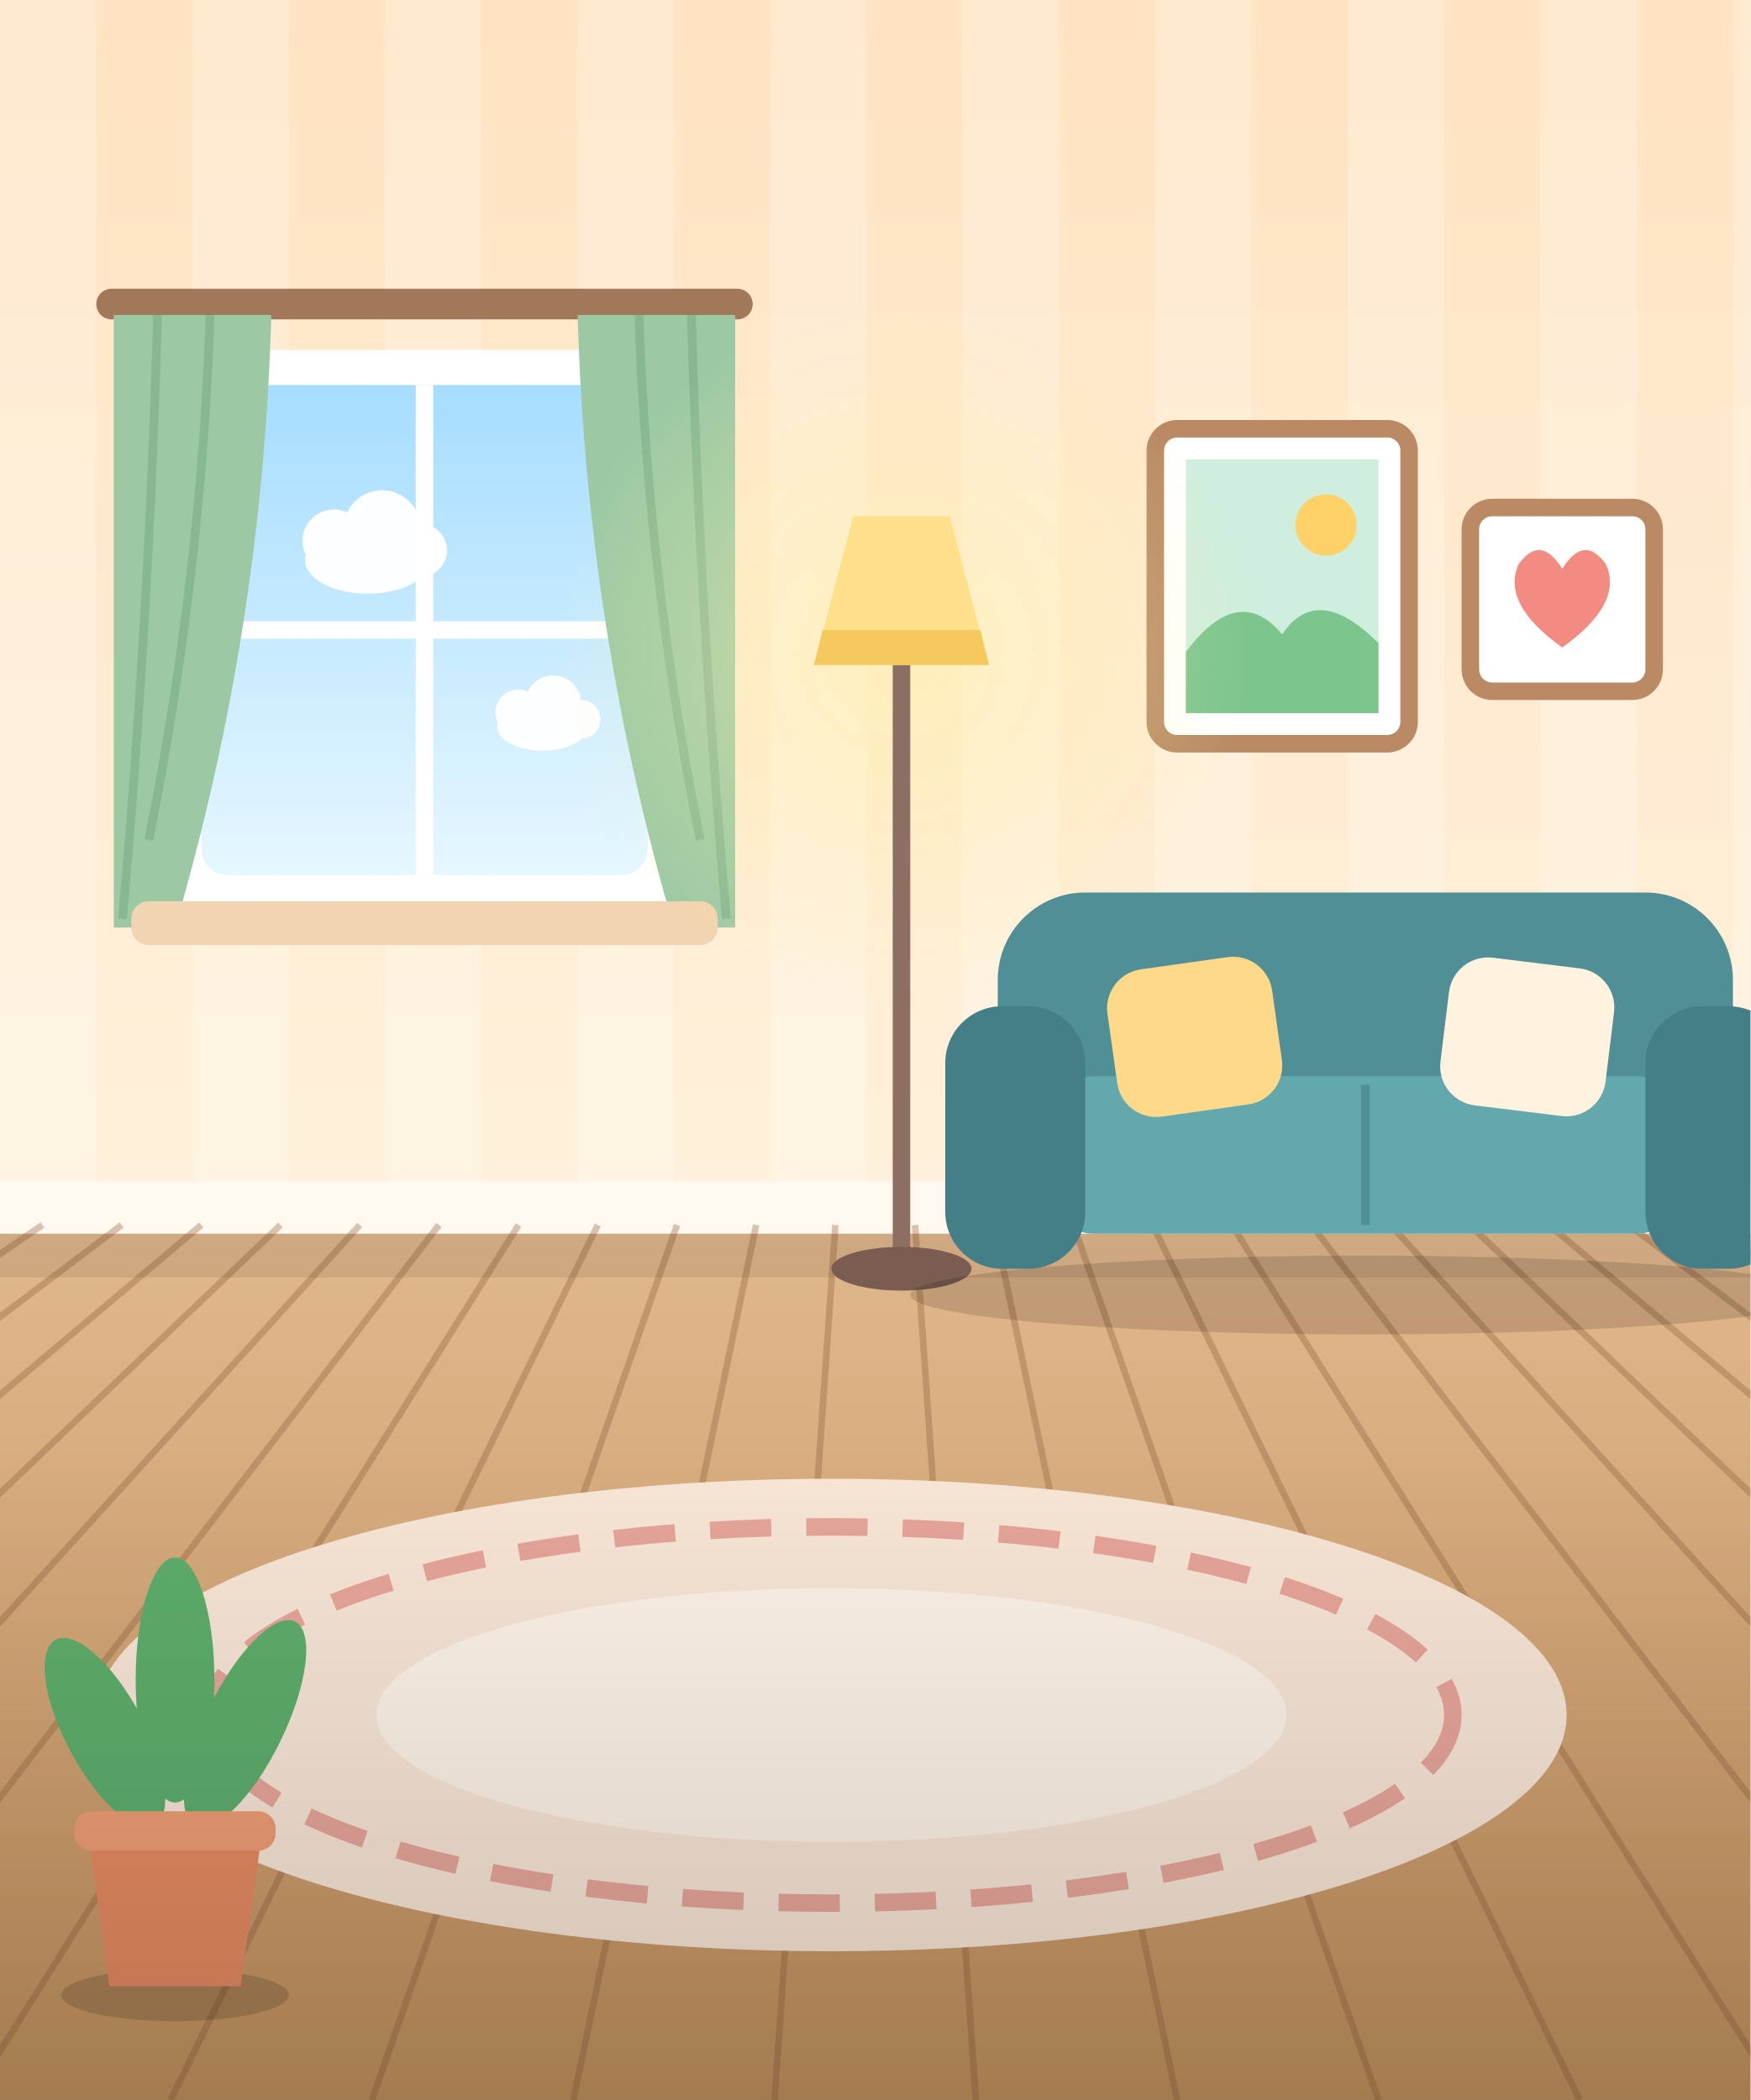
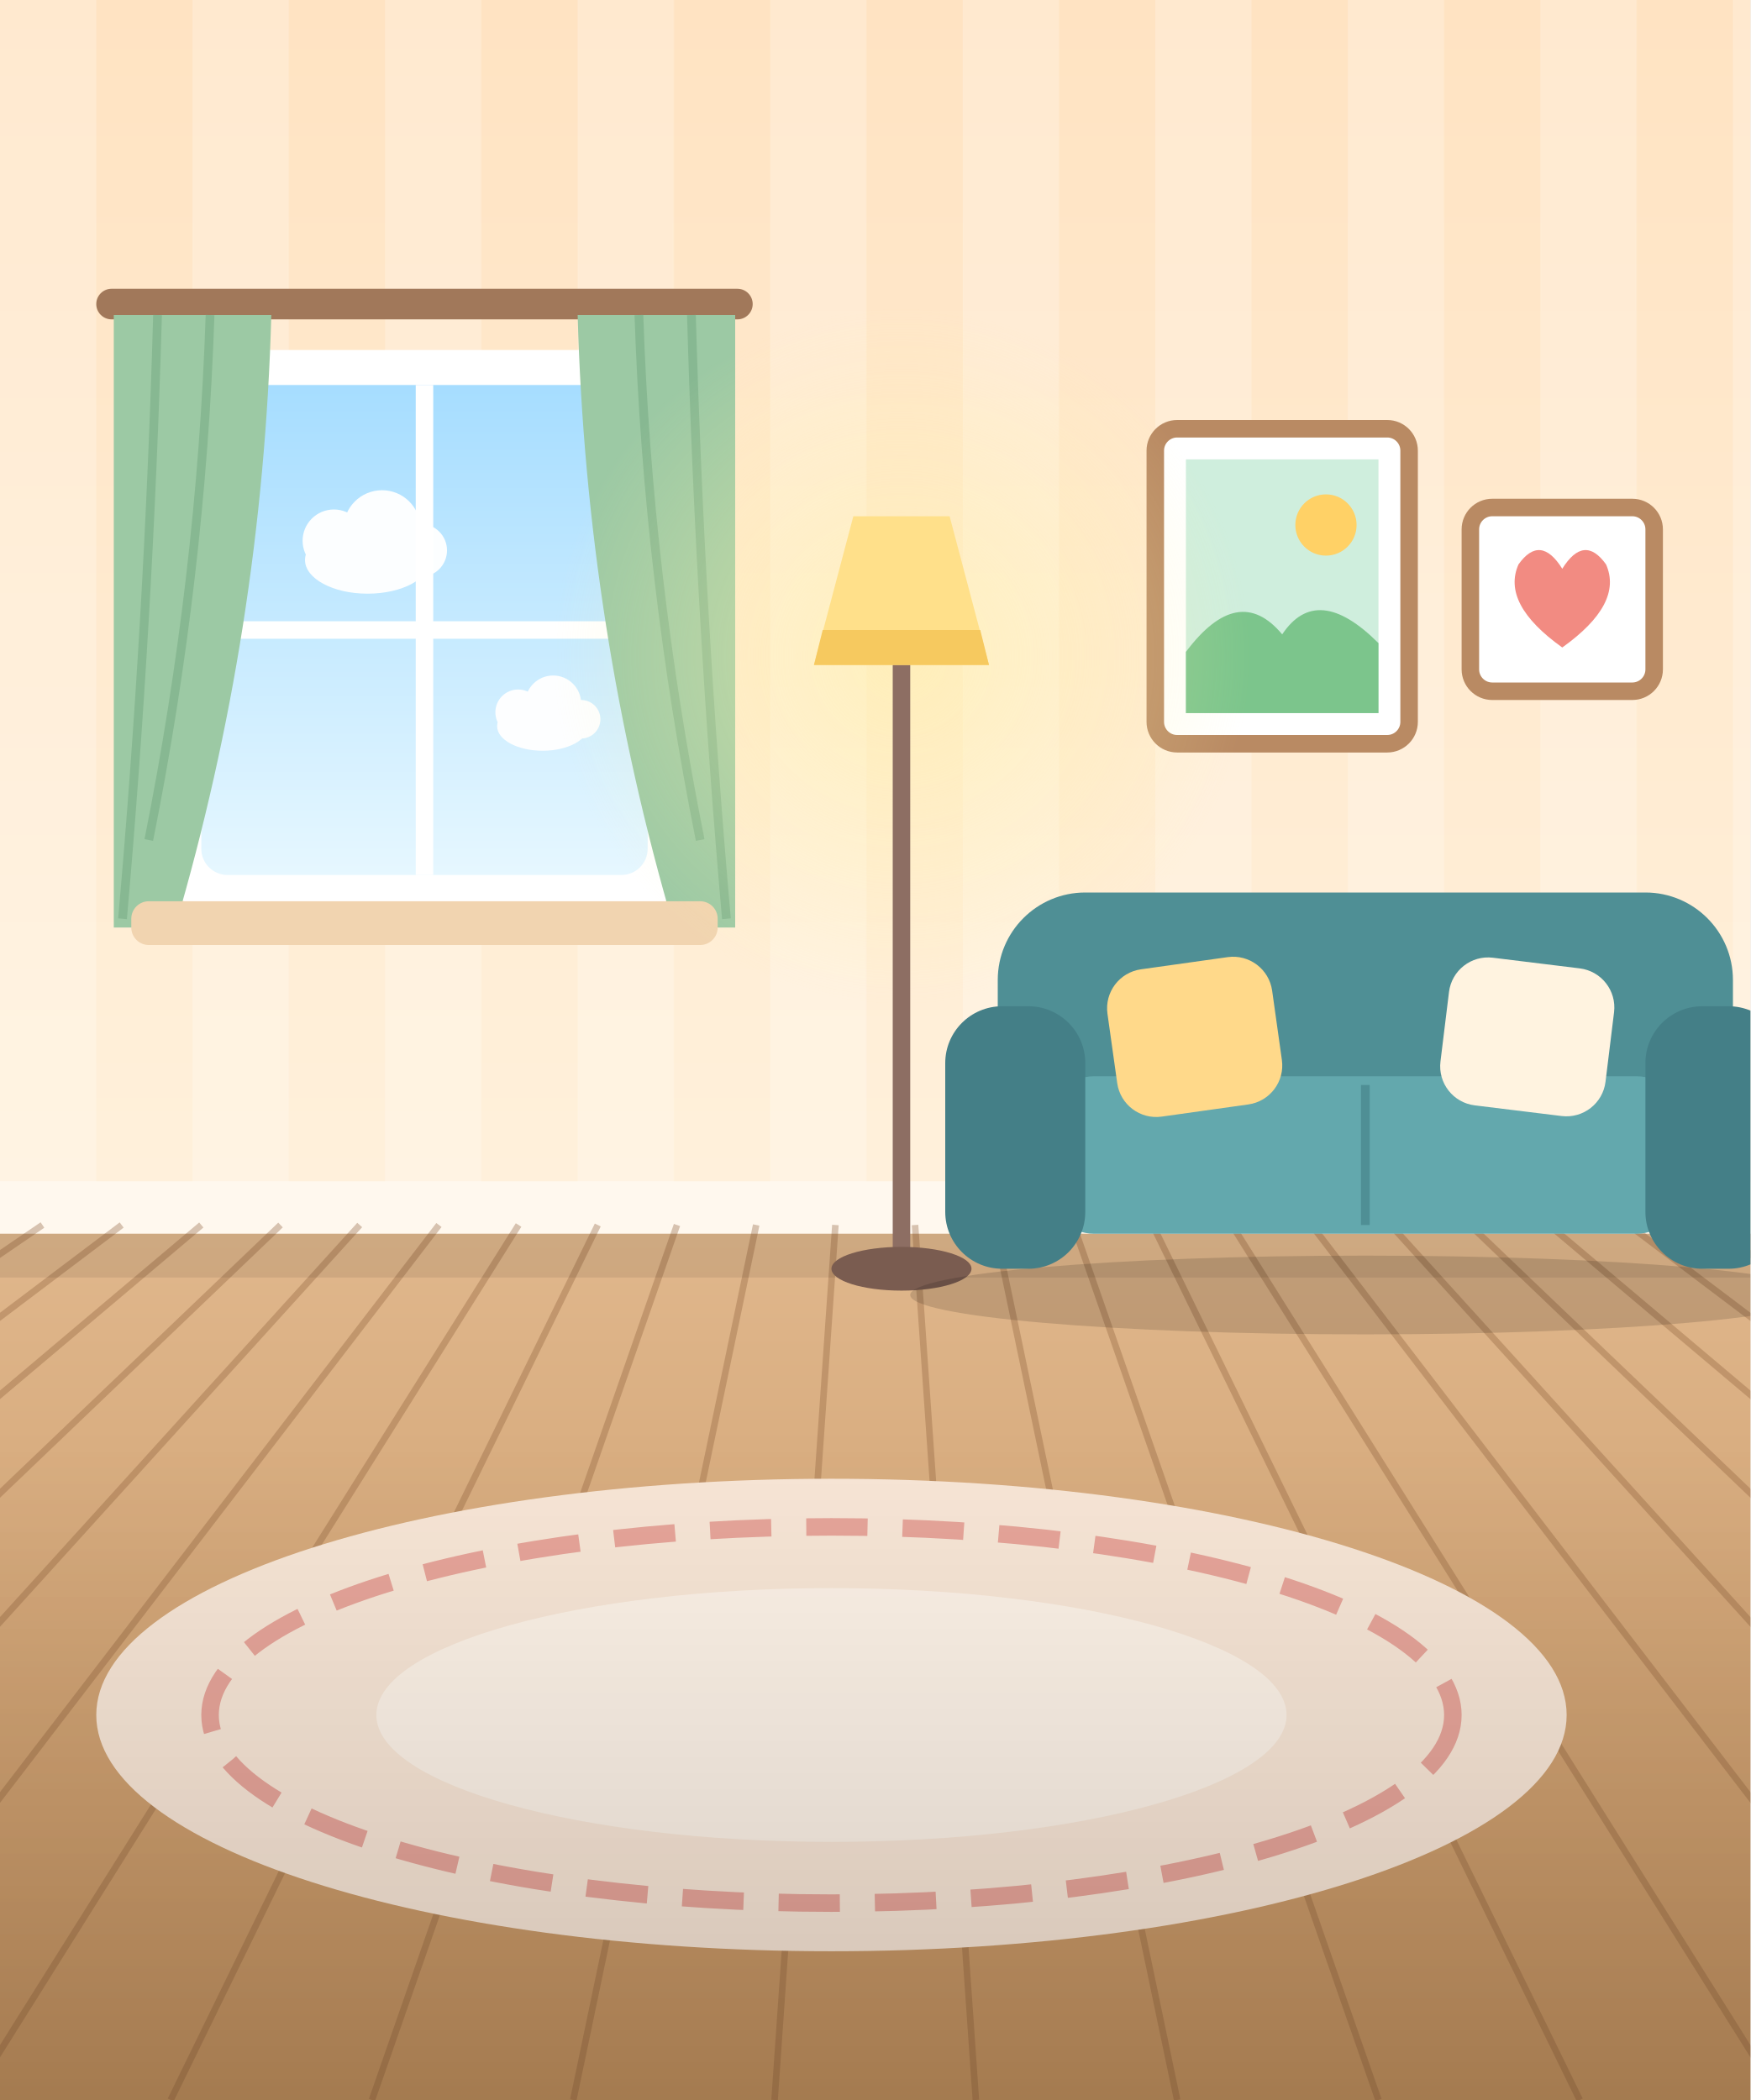
<svg xmlns="http://www.w3.org/2000/svg" viewBox="0 0 400 480" width="400" height="480" preserveAspectRatio="xMidYMax slice">
  <defs>
    <linearGradient id="vg" x1="0" y1="0" x2="0" y2="1">
      <stop offset="0" stop-color="#000" stop-opacity="0" />
      <stop offset="1" stop-color="#000" stop-opacity="0.16" />
    </linearGradient>
    <linearGradient id="w" x1="0" y1="0" x2="0" y2="1">
      <stop offset="0" stop-color="#ffe3c2" />
      <stop offset="1" stop-color="#fff1dc" />
    </linearGradient>
    <linearGradient id="f" x1="0" y1="0" x2="0" y2="1">
      <stop offset="0" stop-color="#e0b78c" />
      <stop offset="1" stop-color="#c4925f" />
    </linearGradient>
    <linearGradient id="sk" x1="0" y1="0" x2="0" y2="1">
      <stop offset="0" stop-color="#a6ddff" />
      <stop offset="1" stop-color="#e6f7ff" />
    </linearGradient>
    <radialGradient id="g" cx="0.5" cy="0.5" r="0.5">
      <stop offset="0" stop-color="#fff2a8" stop-opacity="0.55" />
      <stop offset="1" stop-color="#fff2a8" stop-opacity="0" />
    </radialGradient>
    <pattern id="st" width="44" height="8" patternUnits="userSpaceOnUse">
      <rect width="22" height="8" fill="#fff" opacity=".22" />
    </pattern>
  </defs>
  <rect width="400" height="282" fill="url(#w)" />
  <rect width="400" height="282" fill="url(#st)" />
  <rect x="22" y="66" width="150" height="7" rx="3.5" fill="#a1785a" />
  <rect x="38" y="80" width="118" height="128" rx="10" fill="#fff" />
  <rect x="46" y="88" width="102" height="112" rx="6" fill="url(#sk)" />
  <g transform="translate(84 128) scale(0.55)" fill="#fff" opacity="0.95">
    <ellipse cx="0" cy="0" rx="26" ry="14" />
    <circle cx="-14" cy="-8" r="13" />
    <circle cx="6" cy="-13" r="16" />
    <circle cx="22" cy="-4" r="11" />
  </g>
  <g transform="translate(124 166) scale(0.4)" fill="#fff" opacity="0.95">
    <ellipse cx="0" cy="0" rx="26" ry="14" />
    <circle cx="-14" cy="-8" r="13" />
    <circle cx="6" cy="-13" r="16" />
    <circle cx="22" cy="-4" r="11" />
  </g>
  <rect x="95" y="88" width="4" height="112" fill="#fff" />
  <rect x="46" y="142" width="102" height="4" fill="#fff" />
  <path d="M26 72 h36 q-2 72 -22 140 h-14z M168 72 h-36 q2 72 22 140 h14z" fill="#9cc9a4" />
  <path d="M36 72 q-2 70 -8 138 M48 72 q-2 60 -14 120 M158 72 q2 70 8 138 M146 72 q2 60 14 120" stroke="#7fb08a" stroke-width="2" fill="none" opacity=".7" />
  <rect x="30" y="206" width="134" height="10" rx="4" fill="#f1d4b0" />
  <rect x="264" y="98" width="58" height="72" rx="5" fill="#fff" stroke="#b98a63" stroke-width="4" />
  <rect x="271" y="105" width="44" height="58" fill="#cfeedd" />
  <circle cx="303" cy="120" r="7" fill="#ffd166" />
  <path d="M271 163 v-14 q12 -16 22 -4 q8 -12 22 2 v16z" fill="#7cc58c" />
  <rect x="336" y="116" width="42" height="42" rx="5" fill="#fff" stroke="#b98a63" stroke-width="4" />
  <path d="M357 148 q-14 -10 -10 -19 q5 -7 10 1 q5 -8 10 -1 q4 9 -10 19z" fill="#f28b82" />
  <rect y="270" width="400" height="12" fill="#fff8ee" />
  <rect y="282" width="400" height="198" fill="url(#f)" />
  <g stroke="#8d5f3a" stroke-width="1.5" opacity="0.35">
    <line x1="-421" y1="480" x2="-44.6" y2="280" />
    <line x1="-375" y1="480" x2="-26.5" y2="280" />
    <line x1="-329" y1="480" x2="-8.4" y2="280" />
    <line x1="-283" y1="480" x2="9.7" y2="280" />
    <line x1="-237" y1="480" x2="27.8" y2="280" />
    <line x1="-191" y1="480" x2="46" y2="280" />
    <line x1="-145" y1="480" x2="64.1" y2="280" />
    <line x1="-99" y1="480" x2="82.2" y2="280" />
    <line x1="-53" y1="480" x2="100.3" y2="280" />
    <line x1="-7" y1="480" x2="118.5" y2="280" />
    <line x1="39" y1="480" x2="136.6" y2="280" />
    <line x1="85" y1="480" x2="154.7" y2="280" />
    <line x1="131" y1="480" x2="172.8" y2="280" />
    <line x1="177" y1="480" x2="190.9" y2="280" />
    <line x1="223" y1="480" x2="209.1" y2="280" />
    <line x1="269" y1="480" x2="227.2" y2="280" />
    <line x1="315" y1="480" x2="245.3" y2="280" />
    <line x1="361" y1="480" x2="263.4" y2="280" />
    <line x1="407" y1="480" x2="281.5" y2="280" />
    <line x1="453" y1="480" x2="299.7" y2="280" />
    <line x1="499" y1="480" x2="317.8" y2="280" />
    <line x1="545" y1="480" x2="335.9" y2="280" />
    <line x1="591" y1="480" x2="354" y2="280" />
    <line x1="637" y1="480" x2="372.2" y2="280" />
    <line x1="683" y1="480" x2="390.3" y2="280" />
    <line x1="729" y1="480" x2="408.4" y2="280" />
    <line x1="775" y1="480" x2="426.5" y2="280" />
    <line x1="821" y1="480" x2="444.6" y2="280" />
    <line x1="867" y1="480" x2="462.8" y2="280" />
  </g>
  <rect y="282" width="400" height="10" fill="#000" opacity=".08" />
  <circle cx="206" cy="150" r="80" fill="url(#g)" />
  <rect x="204" y="150" width="4" height="138" fill="#8d6e63" />
  <ellipse cx="206" cy="290" rx="16" ry="5" fill="#7a5c50" />
  <path d="M186 152 L226 152 L217 118 L195 118Z" fill="#ffe08a" />
  <path d="M186 152 L226 152 L224 144 L188 144Z" fill="#f6c95f" />
  <ellipse cx="312" cy="296" rx="104" ry="9" fill="#000" opacity=".14" />
  <rect x="228" y="204" width="168" height="70" rx="20" fill="#4f8f95" />
  <rect x="240" y="246" width="144" height="36" rx="10" fill="#63a8ad" />
  <rect x="216" y="230" width="32" height="60" rx="13" fill="#447f87" />
  <rect x="376" y="230" width="32" height="60" rx="13" fill="#447f87" />
  <rect x="254" y="220" width="38" height="34" rx="9" fill="#ffd98a" transform="rotate(-8 273 237)" />
  <rect x="330" y="220" width="38" height="34" rx="9" fill="#fff3e0" transform="rotate(7 349 237)" />
  <line x1="312" y1="248" x2="312" y2="280" stroke="#4f8f95" stroke-width="2" />
  <ellipse cx="190" cy="392" rx="168" ry="54" fill="#f8e6d6" />
  <ellipse cx="190" cy="392" rx="142" ry="43" fill="none" stroke="#e7a59a" stroke-width="4" stroke-dasharray="14 8" />
  <ellipse cx="190" cy="392" rx="104" ry="29" fill="#fdf2e7" />
-   <g transform="translate(40 418)">
-     <ellipse cx="0" cy="38" rx="26" ry="6" fill="#000" opacity=".15" />
-     <g fill="#5dae6b">
-       <ellipse cx="-16" cy="-22" rx="9" ry="24" transform="rotate(-28 -16 -22)" />
-       <ellipse cx="16" cy="-24" rx="9" ry="26" transform="rotate(26 16 -24)" />
-       <ellipse cx="0" cy="-34" rx="9" ry="28" />
-     </g>
-     <path d="M-20 0 h40 l-5 36 h-30z" fill="#e58b62" />
-     <rect x="-23" y="-4" width="46" height="9" rx="4" fill="#f09d76" />
-   </g>
  <rect y="330" width="400" height="150" fill="url(#vg)" />
</svg>
